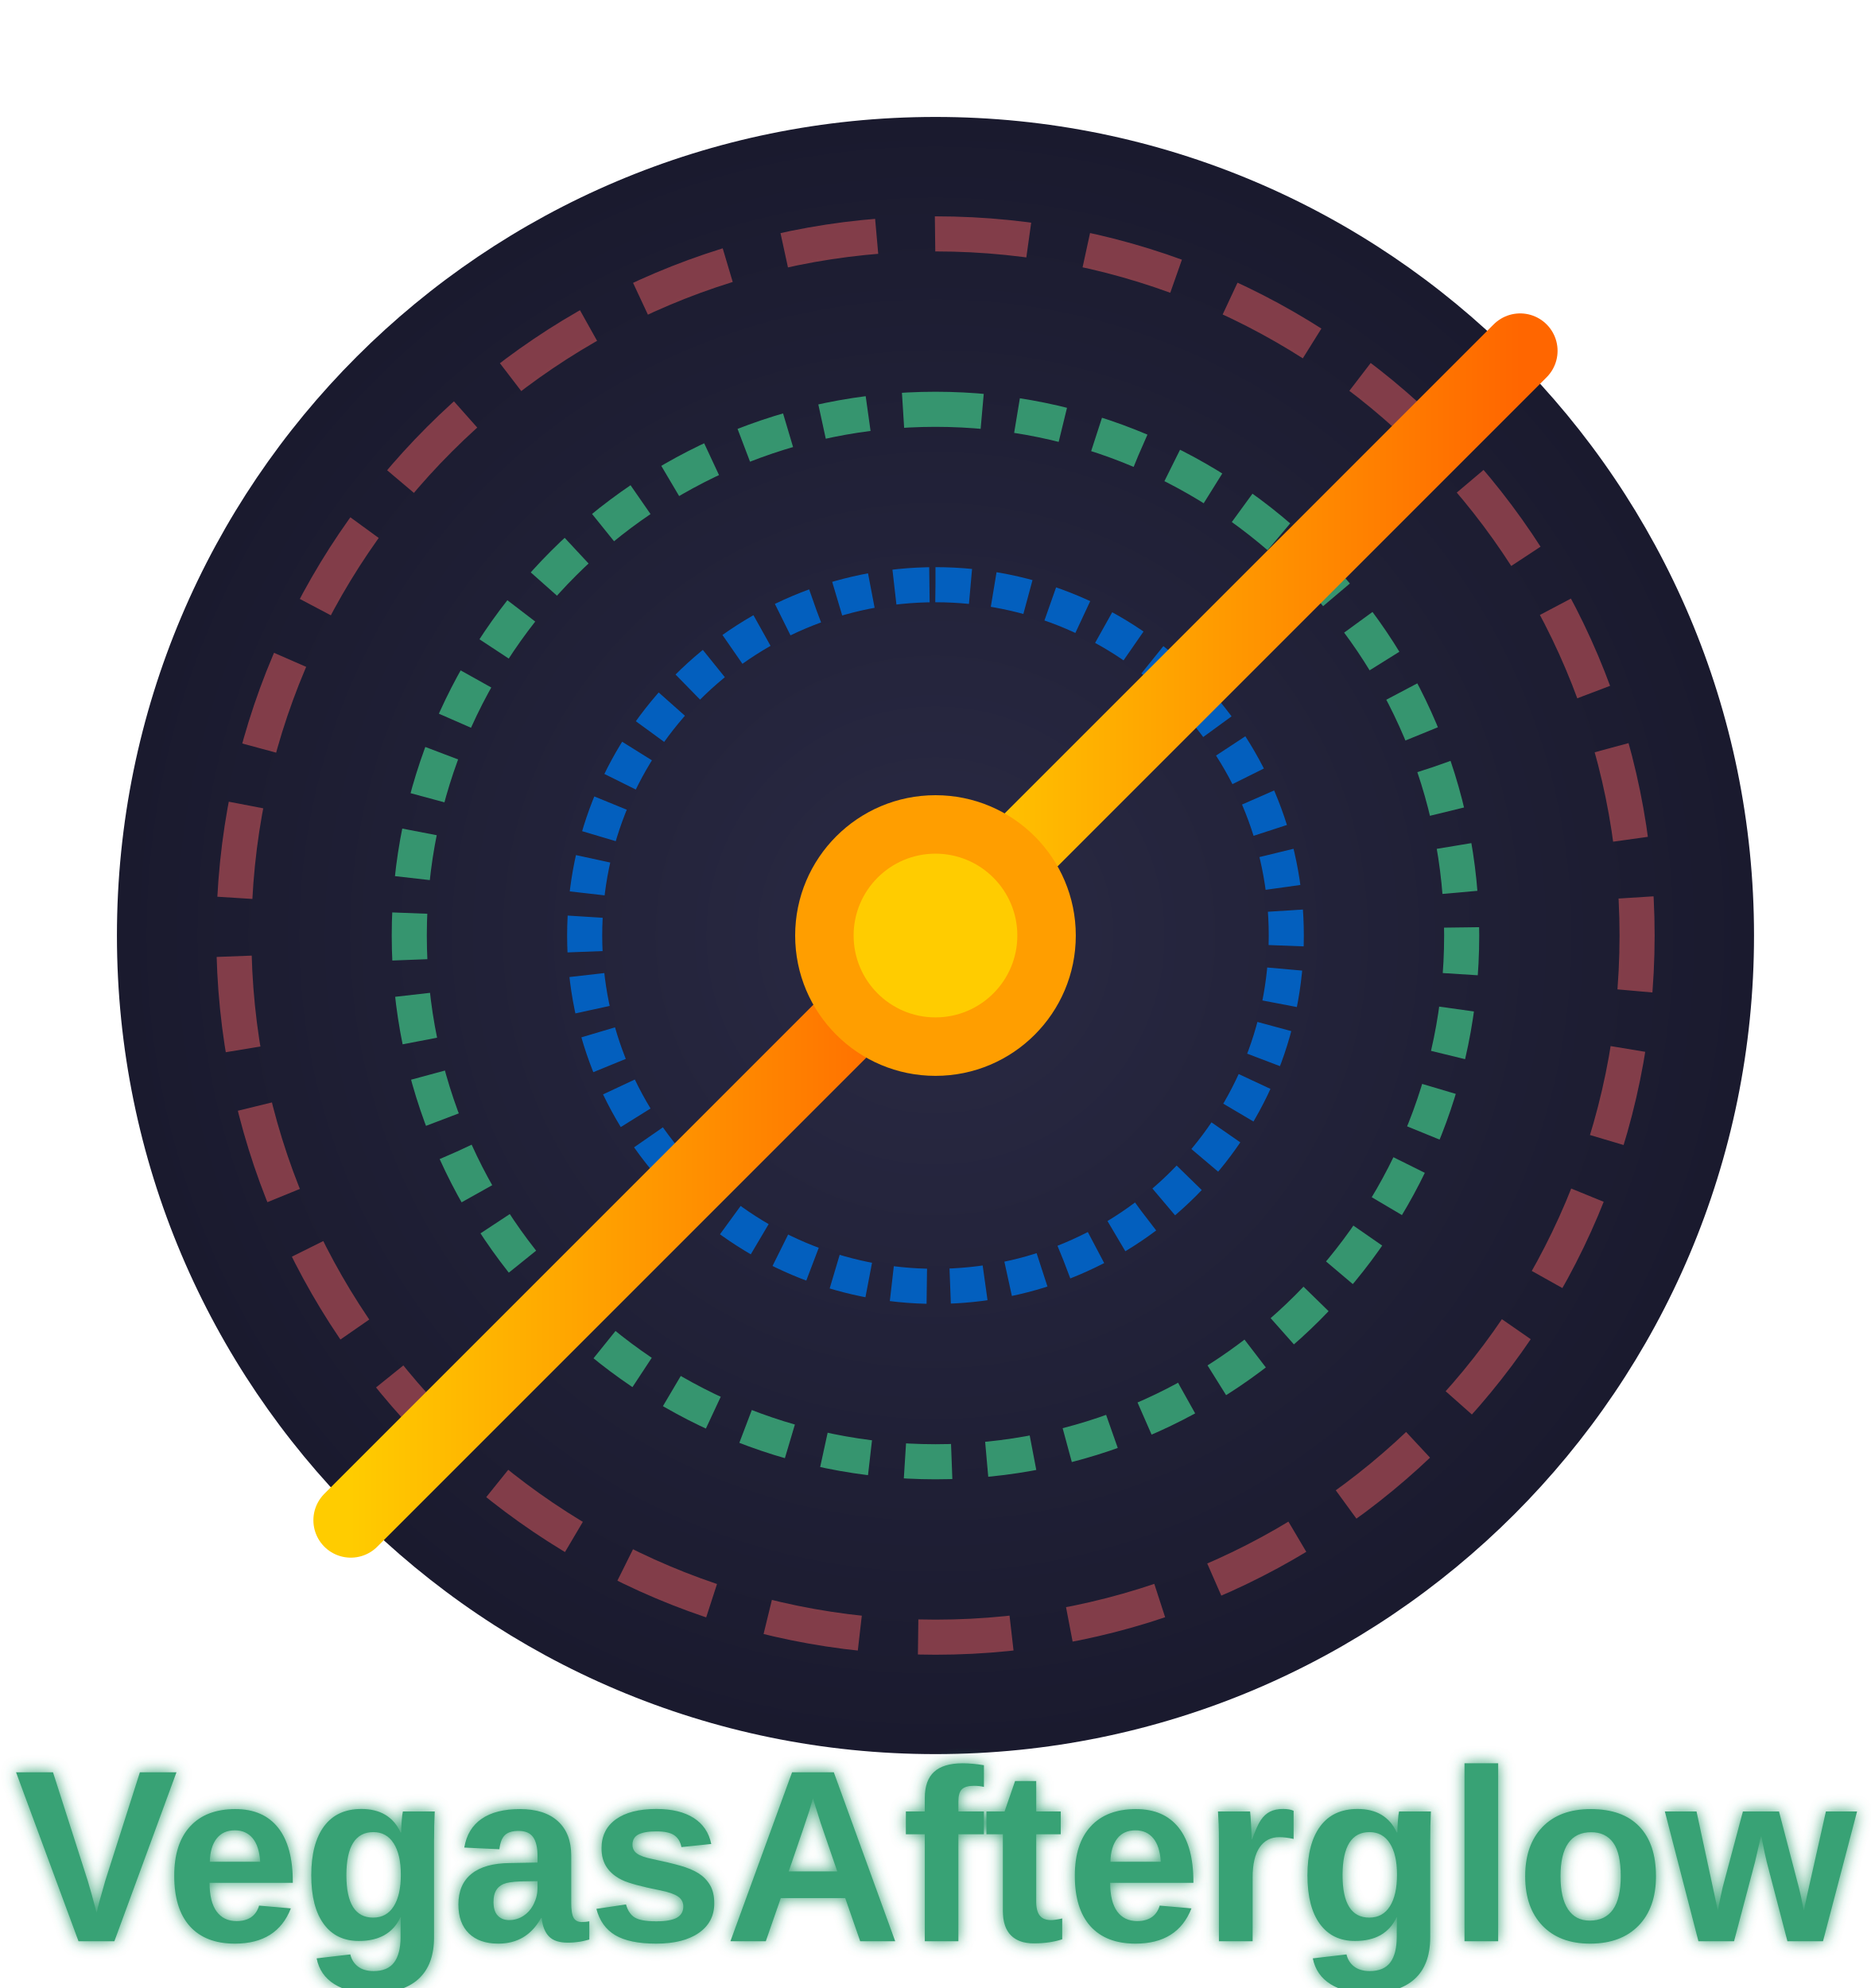
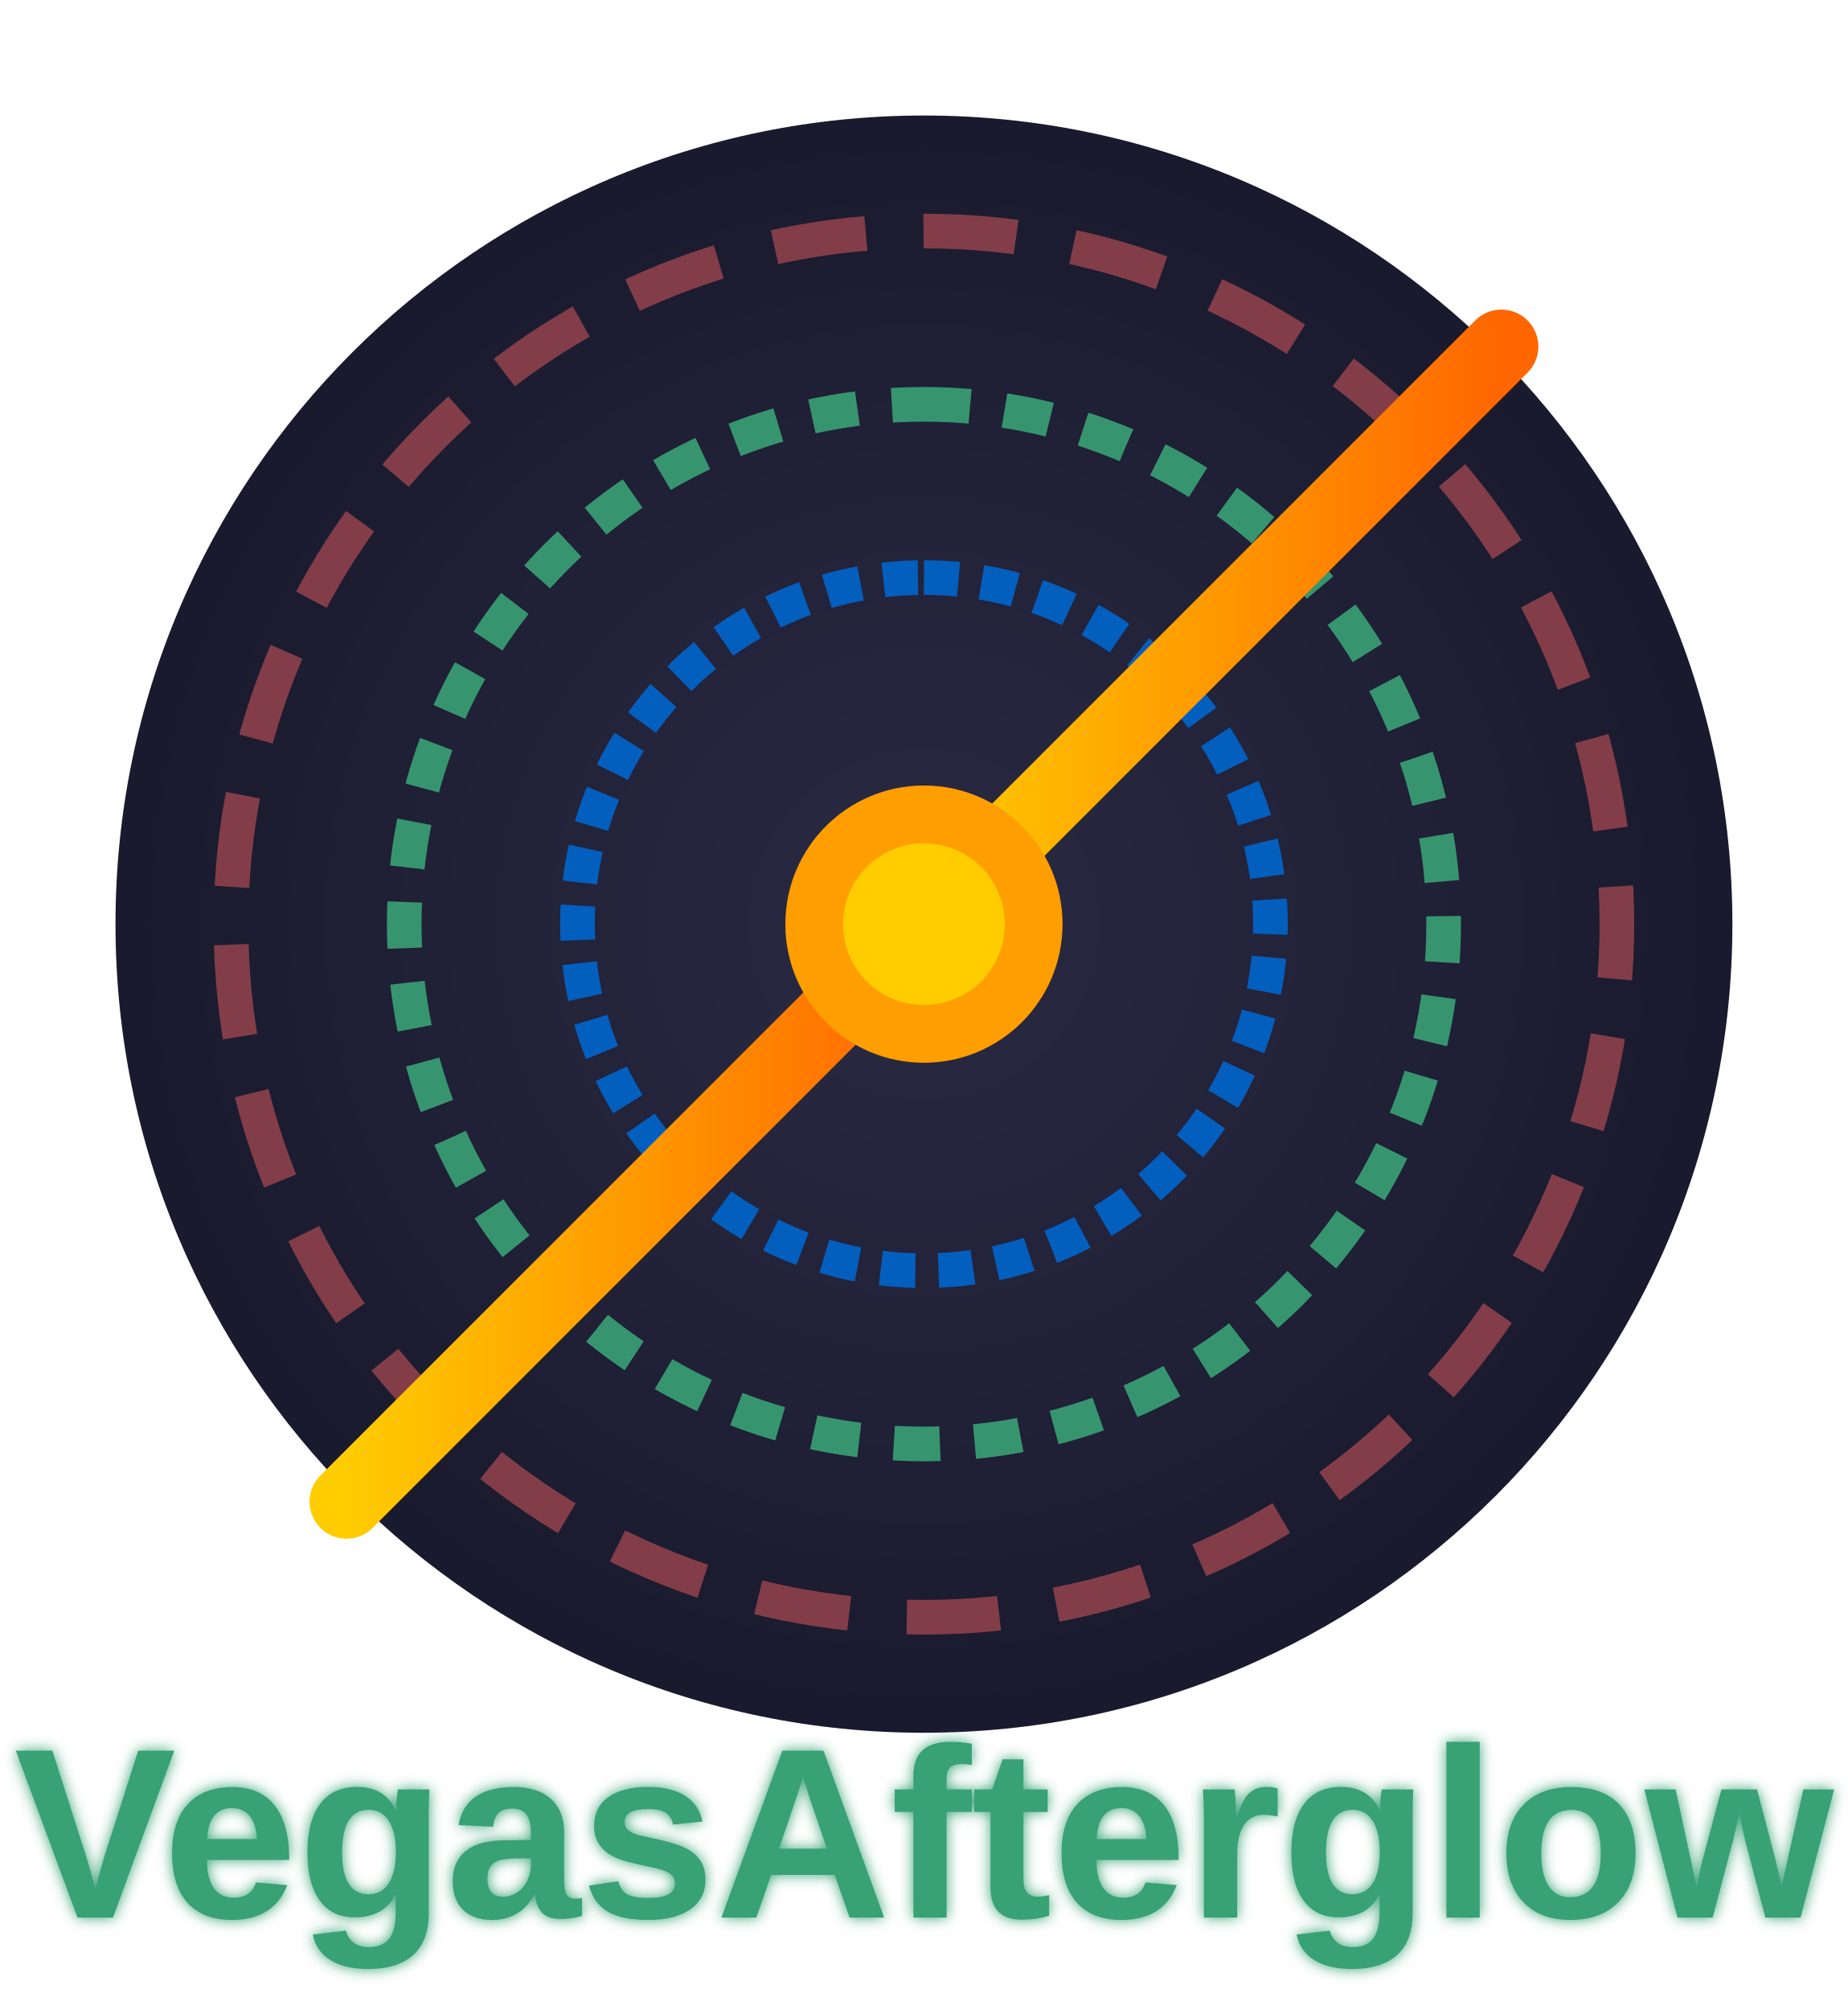
- <svg xmlns="http://www.w3.org/2000/svg" width="800" height="850" viewBox="0 0 800 850">
+ <svg xmlns="http://www.w3.org/2000/svg" width="800" height="870" viewBox="0 0 800 870">
  <defs>
    <radialGradient id="bg-grad" cx="50%" cy="50%" r="50%">
      <stop offset="0%" stop-color="#2a2a44" />
      <stop offset="100%" stop-color="#1a1a2e" />
    </radialGradient>
    <linearGradient id="jet-grad" x1="0%" y1="0%" x2="100%" y2="0%">
      <stop offset="0%" stop-color="#ffcc00" />
      <stop offset="100%" stop-color="#ff6600" />
    </linearGradient>
    <filter id="text-glow">
      <feGaussianBlur in="SourceGraphic" stdDeviation="3" result="blur" />
      <feMerge>
        <feMergeNode in="blur" />
        <feMergeNode in="SourceGraphic" />
      </feMerge>
    </filter>
    <radialGradient id="radiate-grad" cx="50%" cy="50%" r="50%">
      <stop offset="0%" stop-color="rgba(255,255,255,0.3)" />
      <stop offset="100%" stop-color="rgba(255,255,255,0)" />
    </radialGradient>
  </defs>
  <circle cx="400" cy="400" r="350" fill="url(#bg-grad)" />
  <g>
    <circle cx="400" cy="400" r="10" fill="none" stroke="#ff6666" stroke-width="8" opacity="0.6">
      <animate attributeName="r" values="10;300" dur="6s" repeatCount="indefinite" />
      <animate attributeName="opacity" values="0.6;0" dur="6s" repeatCount="indefinite" />
    </circle>
    <circle cx="400" cy="400" r="10" fill="none" stroke="#39A275" stroke-width="8" opacity="0.6">
      <animate attributeName="r" values="10;300" dur="6s" begin="2s" repeatCount="indefinite" />
      <animate attributeName="opacity" values="0.6;0" dur="6s" begin="2s" repeatCount="indefinite" />
    </circle>
    <circle cx="400" cy="400" r="10" fill="none" stroke="#0066cc" stroke-width="8" opacity="0.6">
      <animate attributeName="r" values="10;300" dur="6s" begin="4s" repeatCount="indefinite" />
      <animate attributeName="opacity" values="0.6;0" dur="6s" begin="4s" repeatCount="indefinite" />
    </circle>
  </g>
  <g opacity="0.9" fill="none">
    <g transform="translate(400, 400)">
      <path d="M0,-300 A300,300 0 0,1 300,0 A300,300 0 0,1 0,300 A300,300 0 0,1 -300,0 A300,300 0 0,1 0,-300 Z" stroke="#ff6666" stroke-width="15" stroke-dasharray="40,25" opacity="0.5">
        <animateTransform attributeName="transform" type="rotate" from="0 0 0" to="360 0 0" dur="320s" repeatCount="indefinite" />
      </path>
    </g>
    <g transform="translate(400, 400)">
      <path d="M0,-225 A225,225 0 0,1 225,0 A225,225 0 0,1 0,225 A225,225 0 0,1 -225,0 A225,225 0 0,1 0,-225 Z" stroke="#39A275" stroke-width="15" stroke-dasharray="20,15">
        <animateTransform attributeName="transform" type="rotate" from="0 0 0" to="360 0 0" dur="240s" repeatCount="indefinite" />
      </path>
    </g>
    <g transform="translate(400, 400)">
      <path d="M0,-150 A150,150 0 0,1 150,0 A150,150 0 0,1 0,150 A150,150 0 0,1 -150,0 A150,150 0 0,1 0,-150 Z" stroke="#0066cc" stroke-width="15" stroke-dasharray="15,10">
        <animateTransform attributeName="transform" type="rotate" from="0 0 0" to="-360 0 0" dur="200s" repeatCount="indefinite" />
      </path>
    </g>
  </g>
  <path d="M400,400 L550,250 C600,200 620,180 650,150" stroke="url(#jet-grad)" stroke-width="32" fill="none" stroke-linecap="round" />
  <path d="M400,400 L250,550 C200,600 180,620 150,650" stroke="url(#jet-grad)" stroke-width="32" fill="none" stroke-linecap="round" />
  <circle cx="400" cy="400" r="60" fill="#ff9e00" />
  <circle cx="400" cy="400" r="35" fill="#ffcc00" />
  <text x="400" y="830" font-family="Arial, sans-serif" font-weight="bold" font-size="105" text-anchor="middle" fill="#39A275" filter="url(#text-glow)">
    VegasAfterglow
  </text>
</svg>
